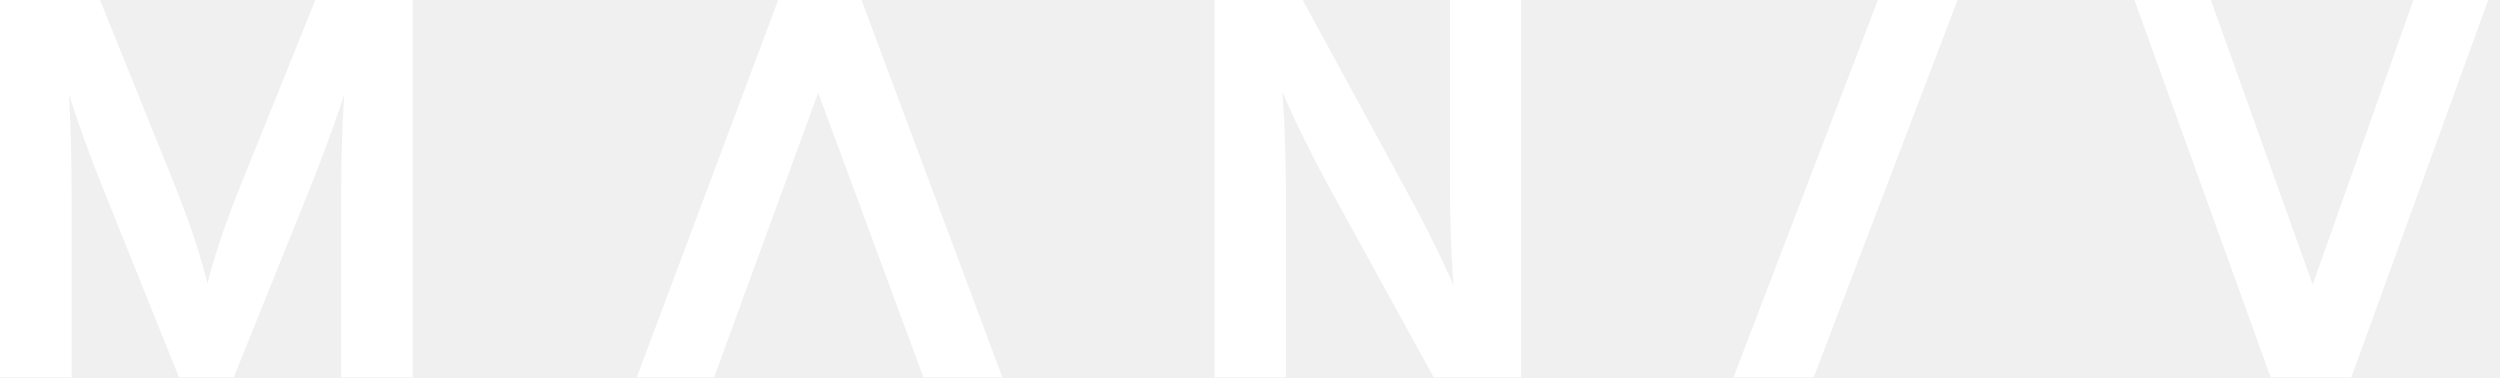
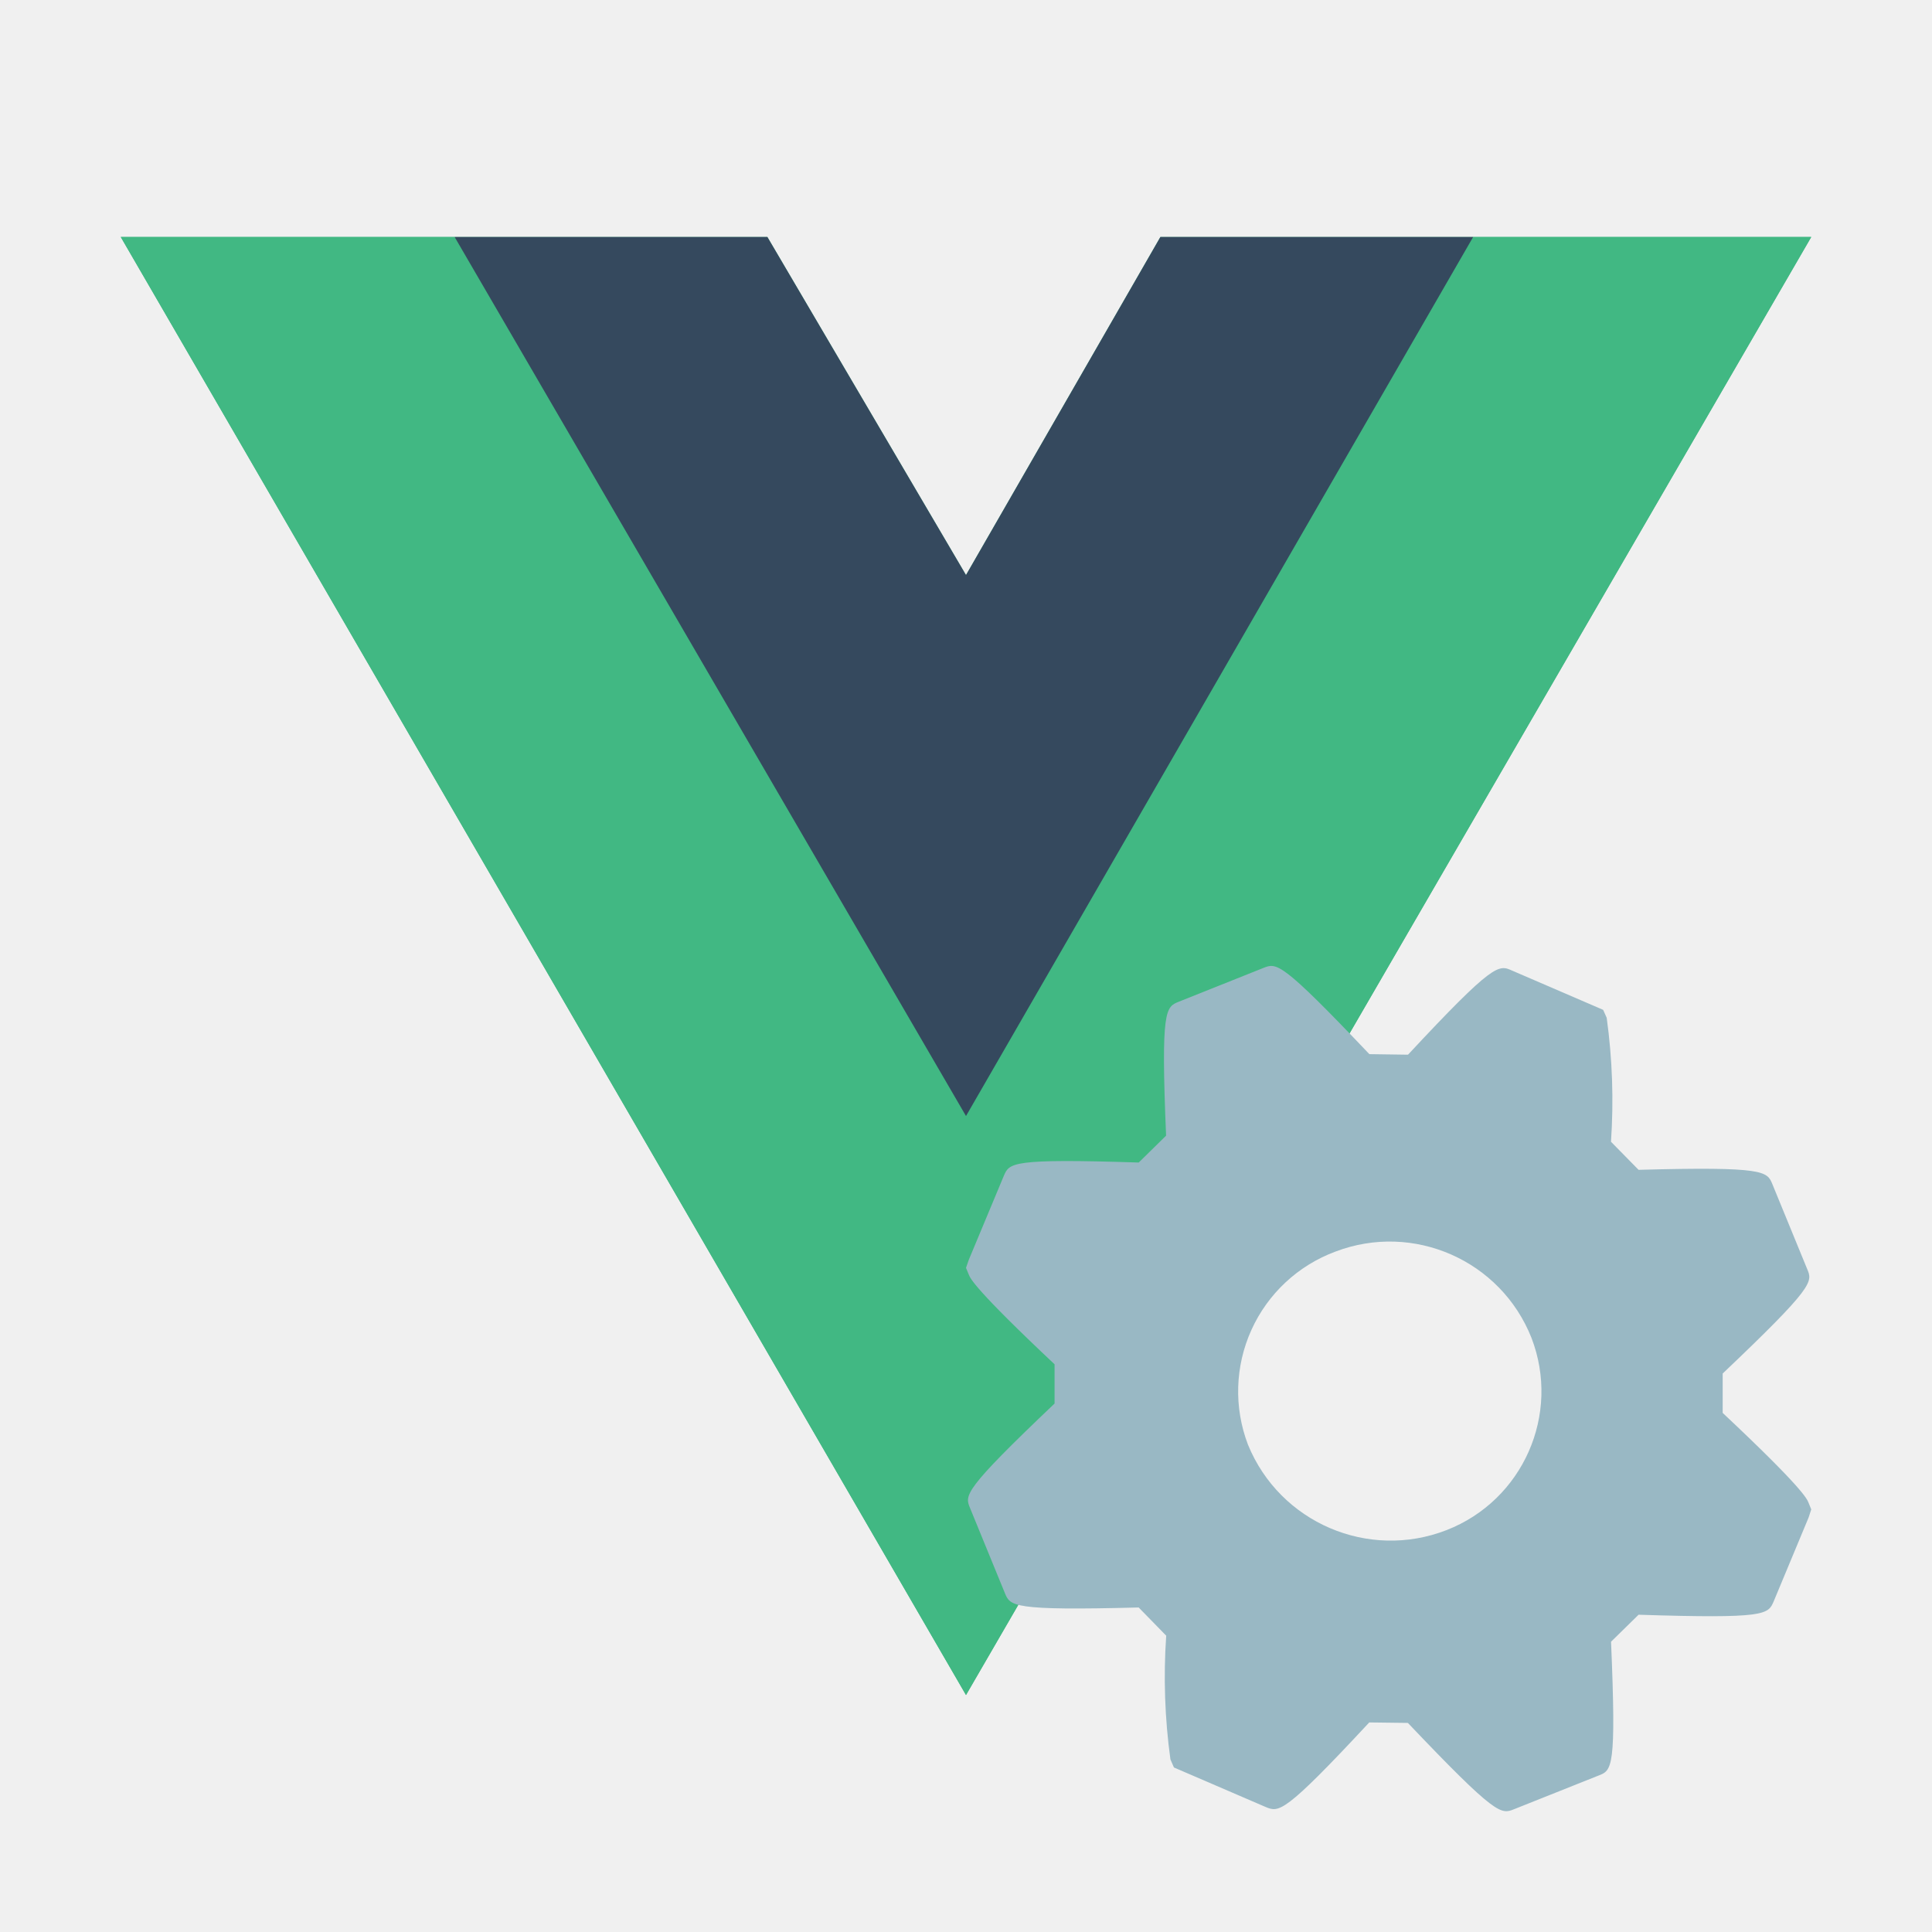
- <svg xmlns="http://www.w3.org/2000/svg" width="212" height="32" viewBox="0 0 212 32" fill="none">
-   <path d="M0 0H8.482L14.866 15.817C16.875 20.8 17.589 24.046 17.589 24.046C17.589 24.046 18.348 20.8 20.312 15.954L26.741 0H35V32H28.929V16.777C28.929 11.383 29.196 8 29.196 8C29.196 8 28.17 11.246 26.25 16.046L19.821 32H15.179L8.839 16.229C6.83 11.246 5.848 8 5.848 8C5.848 8 6.071 11.383 6.071 16.594V32H0V0Z" fill="white" />
-   <path d="M103 0H110.467L119.4 16.411C121.978 21.12 123.267 24.229 123.267 24.229C123.267 24.229 122.956 20.846 122.956 15.634V0H129V32H121.578L112.556 15.589C110.022 10.88 108.733 7.771 108.733 7.771C108.733 7.771 109.044 11.154 109.044 16.366V32H103V0Z" fill="white" />
-   <path d="M181 0H187.479L196.118 24.137L204.656 0H211L199.391 32H192.552L181 0Z" fill="white" />
-   <path d="M85 32H78.307L69.384 7.863L60.553 32H54L65.991 0H73.055L85 32Z" fill="white" />
-   <path d="M159.247 0L147 32H153.8L166 0H159.247Z" fill="white" />
+ <svg xmlns="http://www.w3.org/2000/svg" viewBox="0 0 32 32" width="1em" height="1em">
+   <path fill="#41b883" d="M24.4 3.925H30l-14 24.15L2 3.925h10.71l3.29 5.6l3.22-5.6Z" />
+   <path fill="#41b883" d="m2 3.925l14 24.15l14-24.15h-5.6L16 18.415L7.53 3.925Z" />
+   <path fill="#35495e" d="M7.53 3.925L16 18.485l8.4-14.56h-5.18L16 9.525l-3.29-5.6Z" />
+   <path fill="#99b8c4" d="m26.684 27.192l.456-.447c2.112.068 2.144-.005 2.237-.219l.58-1.393L30 25l-.047-.115c-.025-.061-.1-.243-1.42-1.483v-.652c1.521-1.445 1.489-1.519 1.4-1.73l-.577-1.407c-.087-.211-.12-.294-2.216-.237l-.457-.465a10 10 0 0 0-.071-2.053l-.059-.132l-1.508-.65c-.222-.1-.3-.136-1.724 1.393l-.64-.009c-1.466-1.543-1.535-1.515-1.755-1.428l-1.4.559c-.219.088-.3.119-.212 2.219l-.453.445c-2.11-.068-2.142.006-2.234.219l-.581 1.393L16 21l.048.116c.025.06.1.24 1.419 1.481v.65c-1.521 1.445-1.488 1.519-1.4 1.731l.577 1.409c.089.215.12.292 2.216.238l.456.467a10 10 0 0 0 .07 2.05l.058.133l1.518.654c.221.091.3.124 1.717-1.4l.64.008c1.468 1.545 1.543 1.515 1.757 1.43l1.4-.558c.224-.086.297-.116.208-2.217m-6.013-3.262a2.47 2.47 0 0 1 1.449-3.2a2.525 2.525 0 0 1 3.246 1.429a2.467 2.467 0 0 1-1.405 3.184a2.554 2.554 0 0 1-3.29-1.413" />
</svg>
